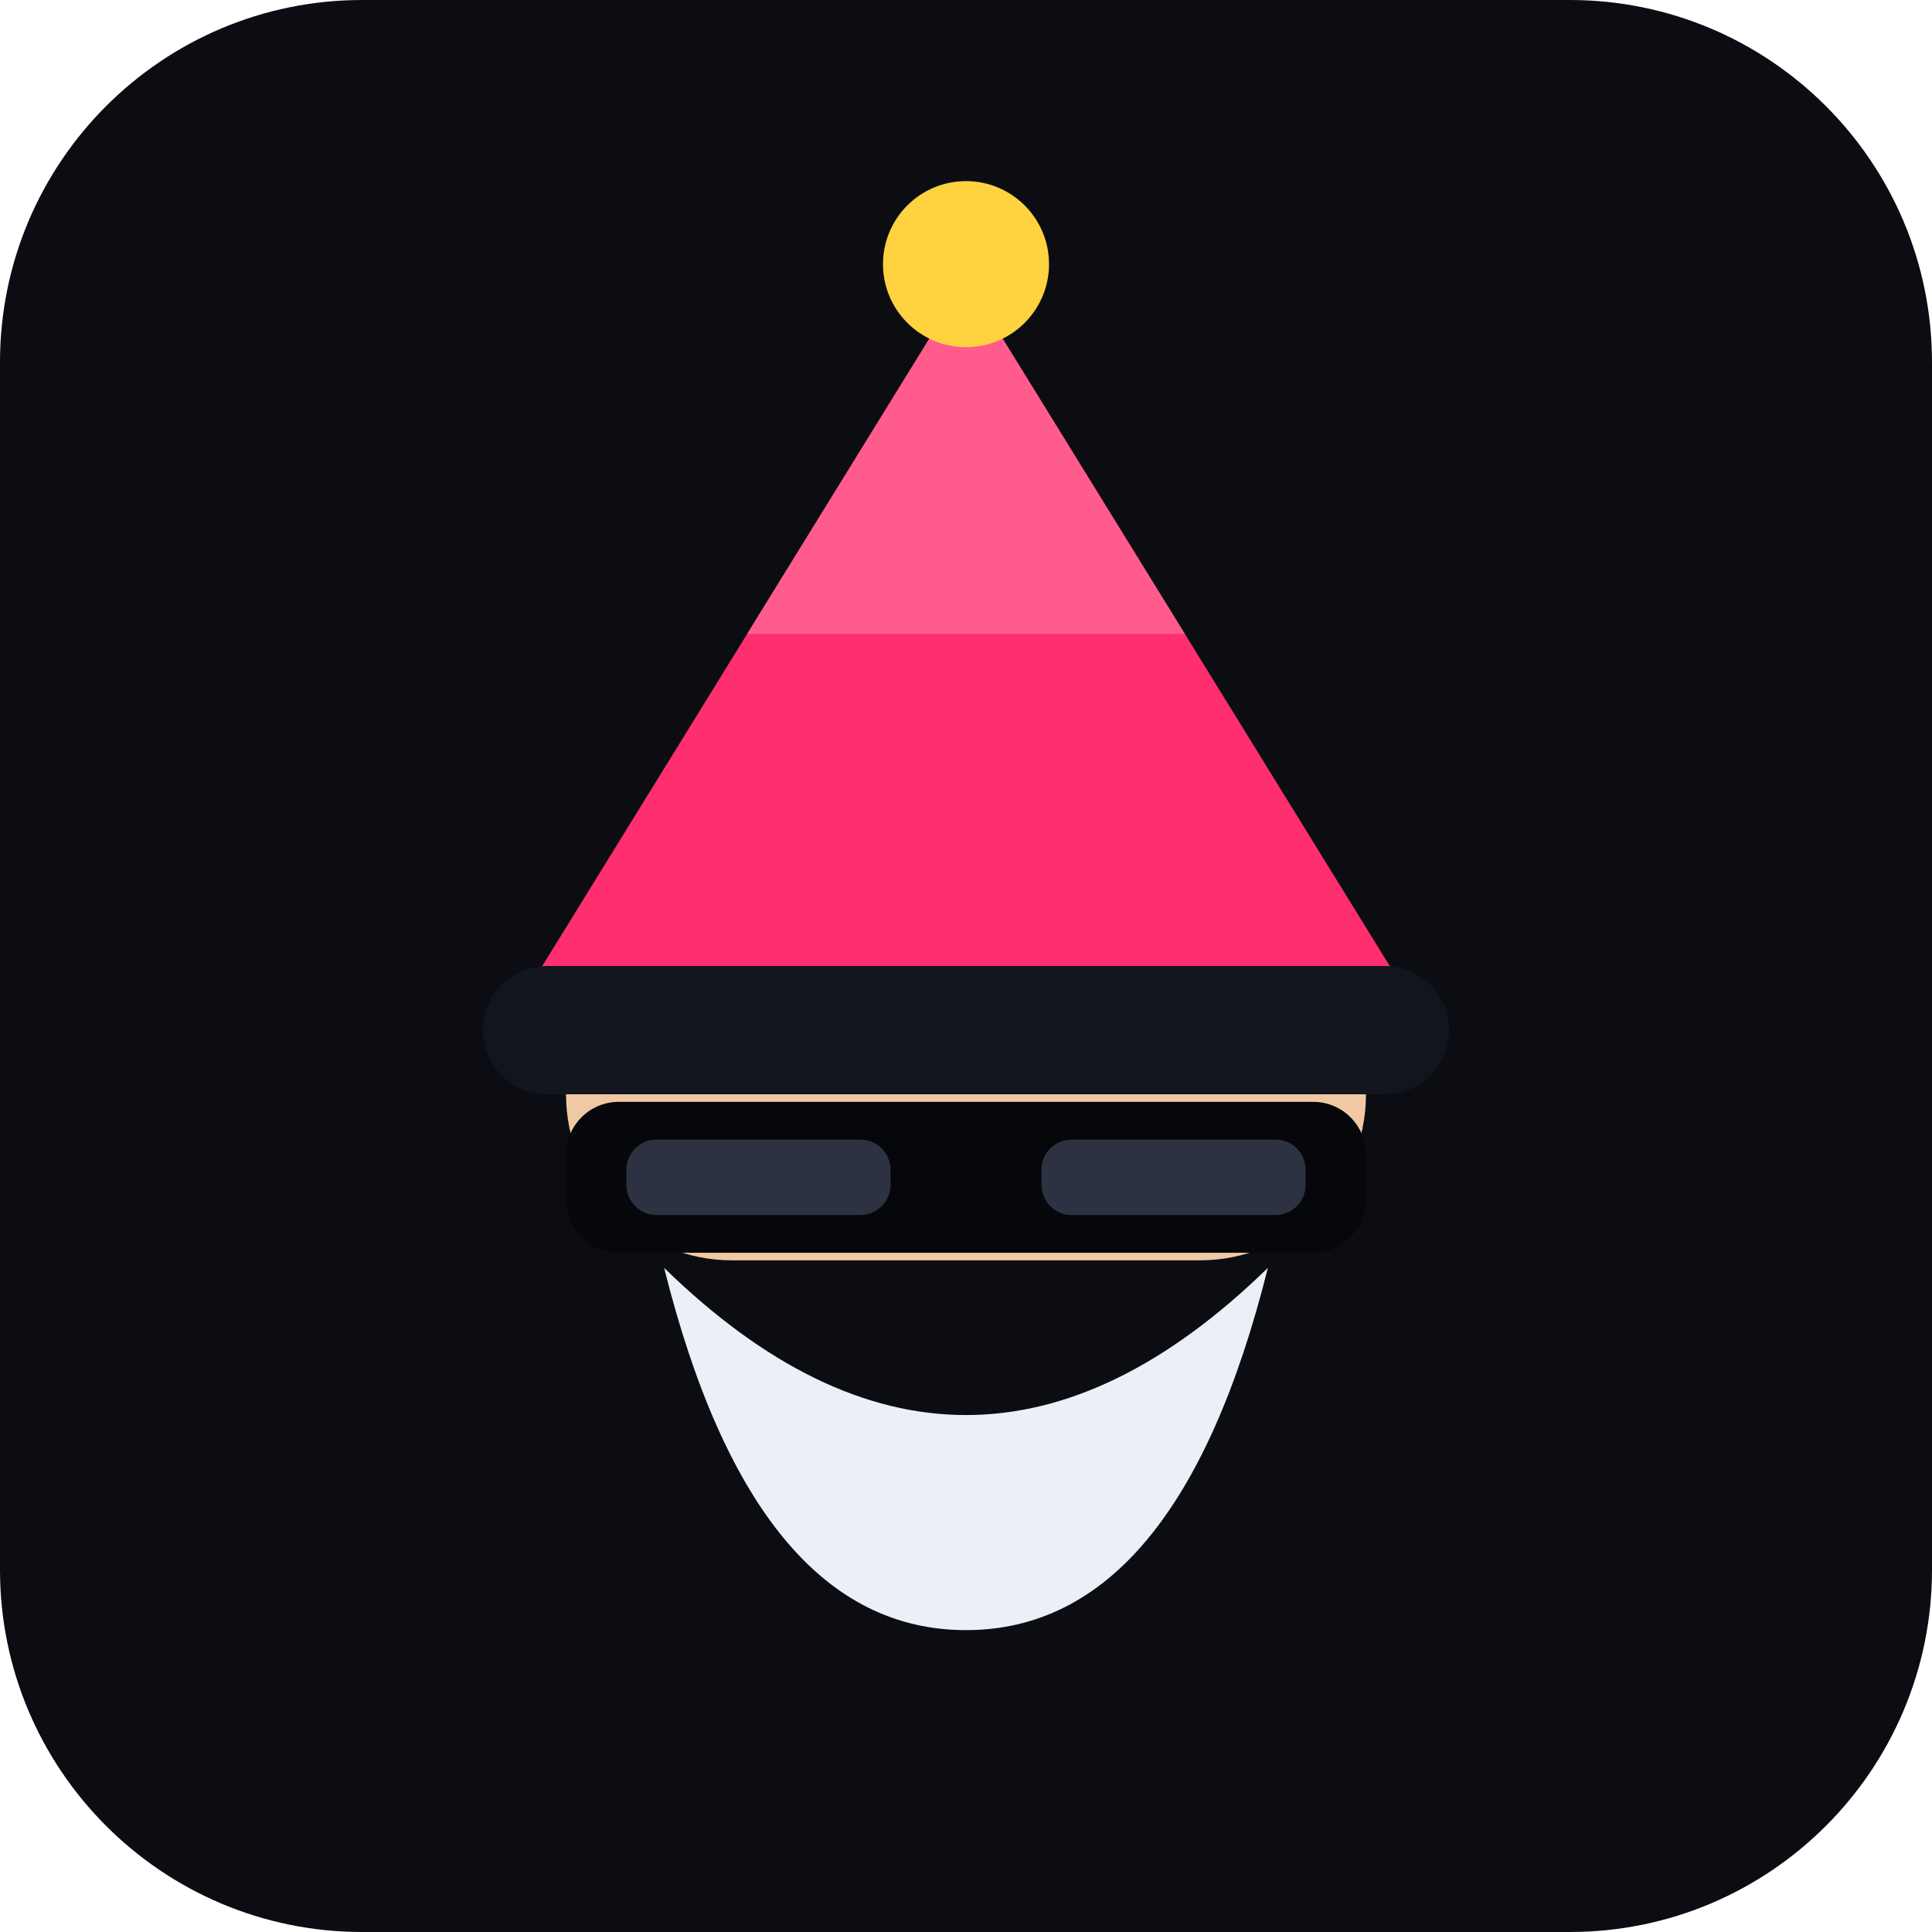
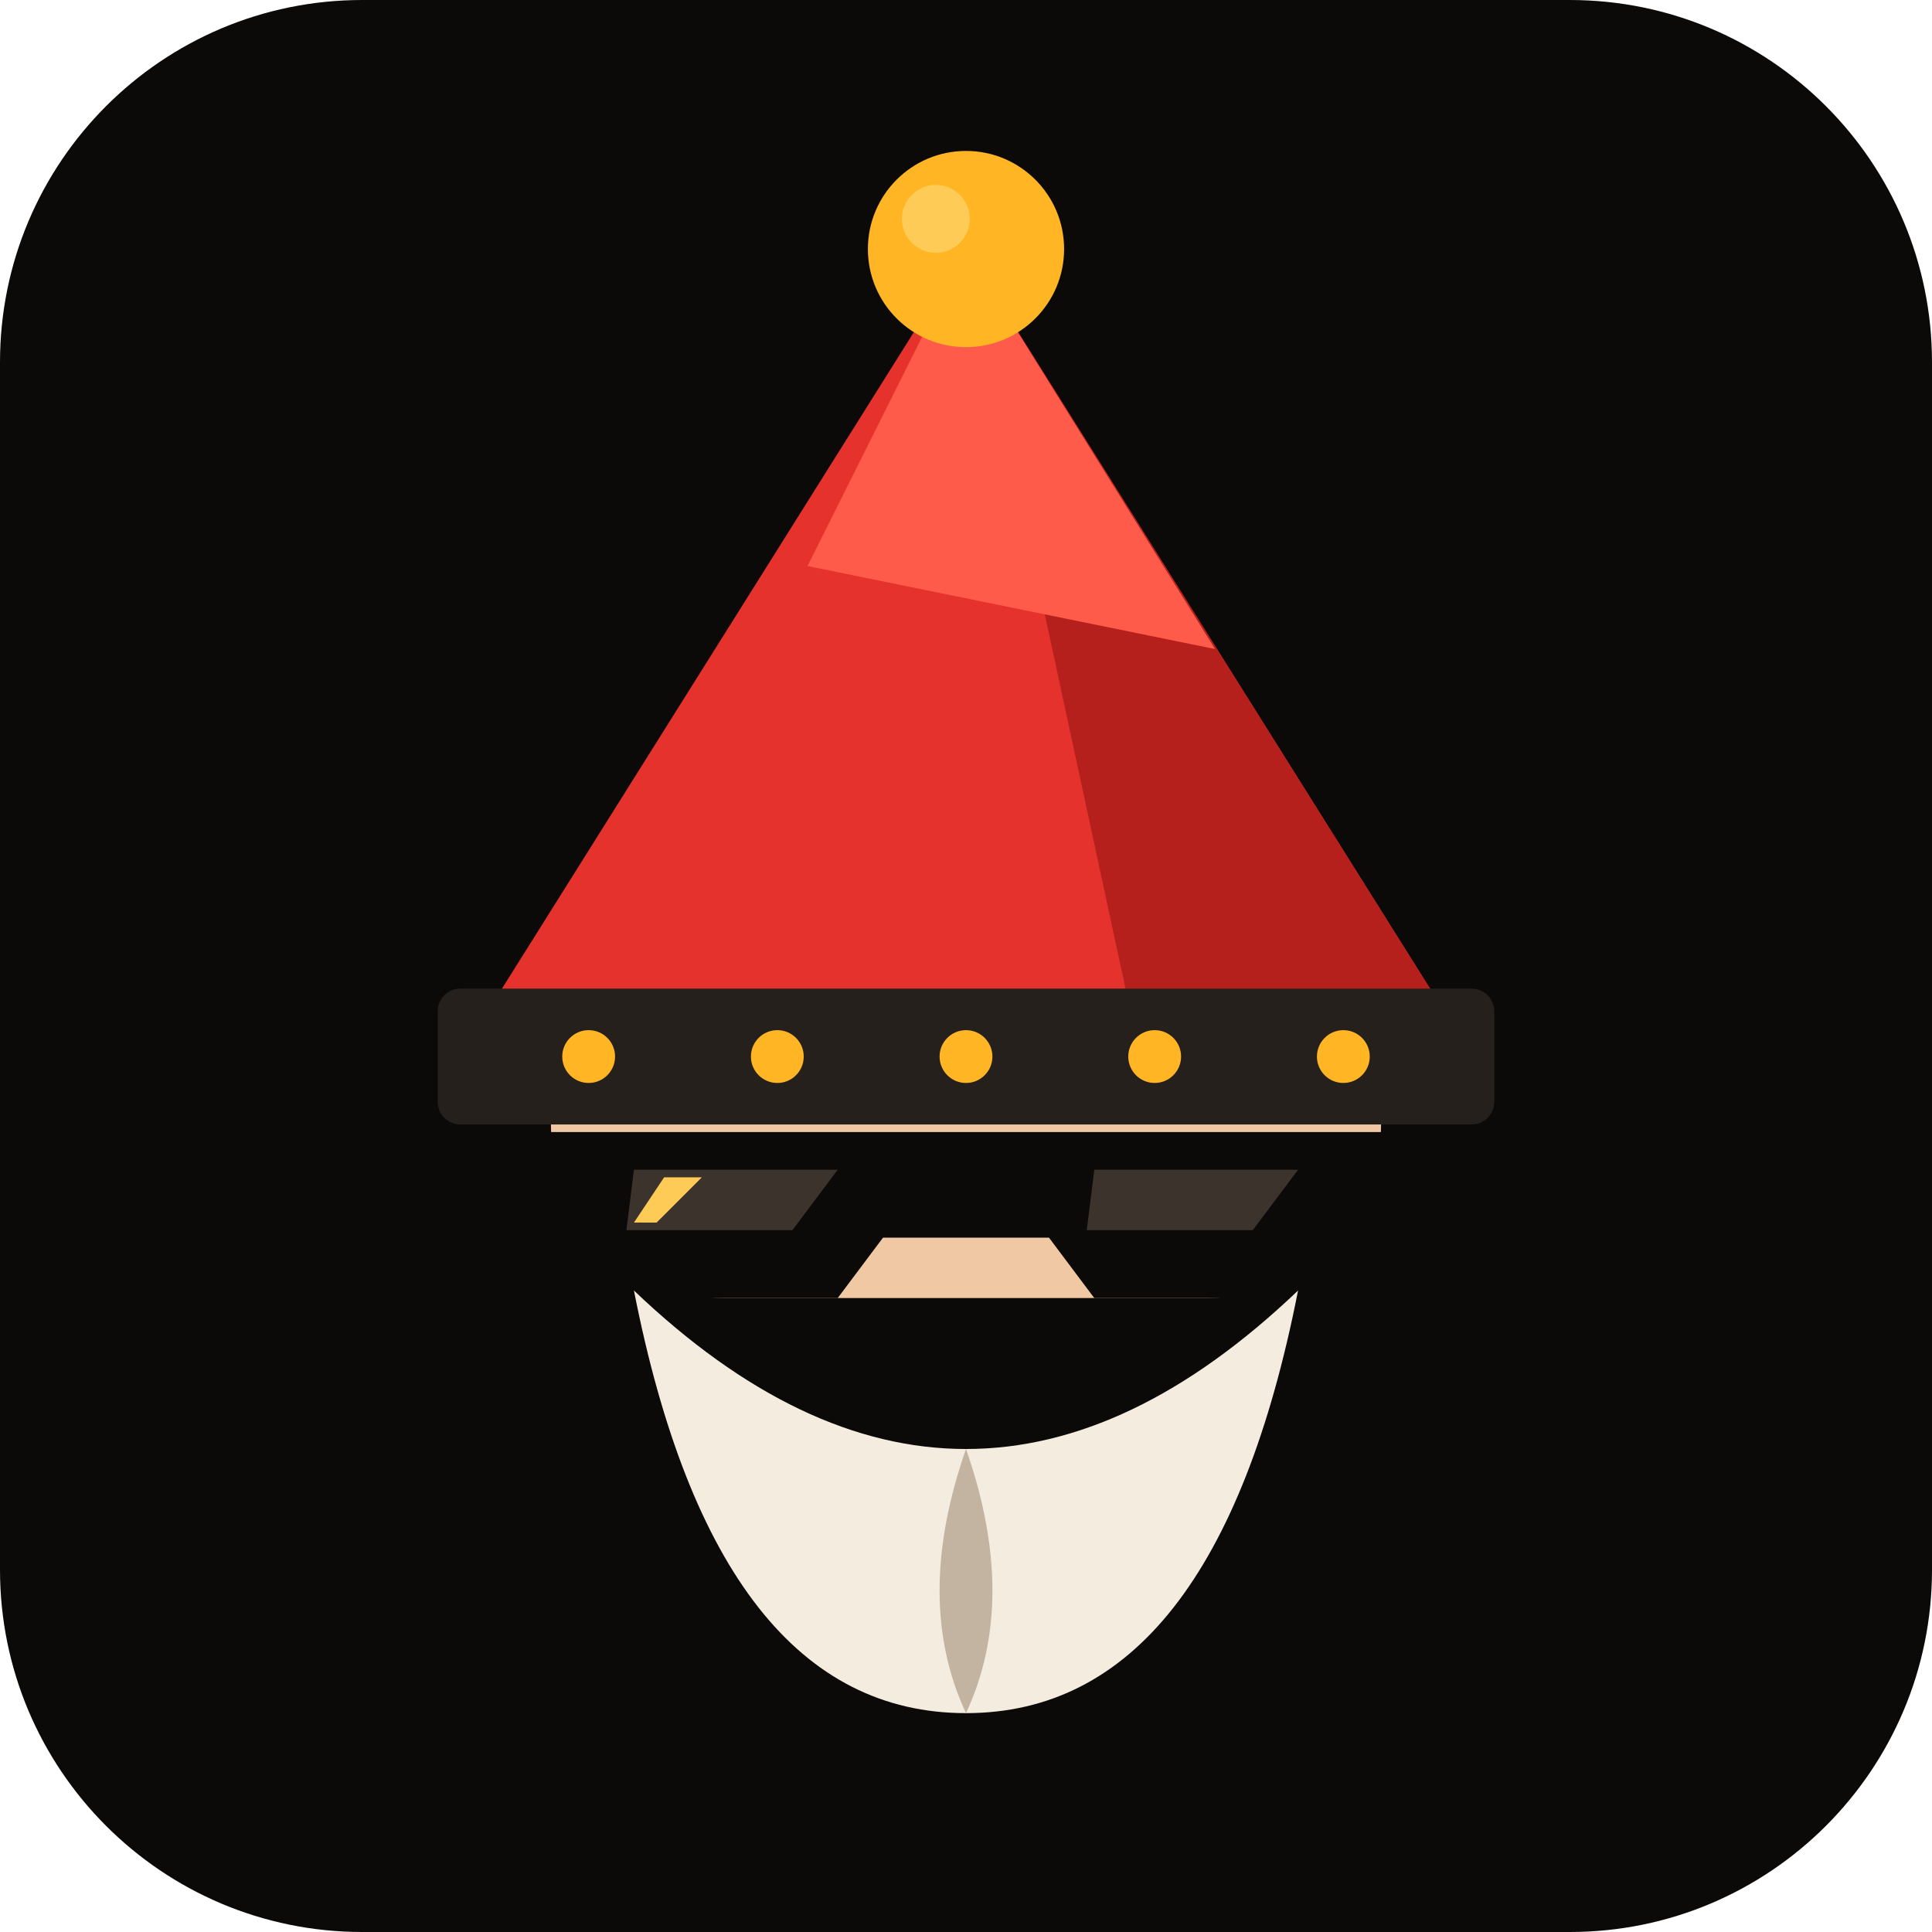
<svg xmlns="http://www.w3.org/2000/svg" viewBox="0 0 512 512" role="img" aria-label="Mountain Fighters">
-   <rect width="512" height="512" rx="96" fill="#0b0d12" />
-   <path d="M256 74 L372 262 L140 262 Z" fill="#ff2e6e" />
-   <path d="M256 74 L314 168 L198 168 Z" fill="#ff5c8d" />
-   <circle cx="256" cy="70" r="22" fill="#ffd23f" />
-   <rect x="128" y="256" width="256" height="34" rx="17" fill="#12151d" />
-   <path d="M150 290 h212 a44 44 0 0 1 -44 44 h-124 a44 44 0 0 1 -44 -44 z" fill="#f0c9a4" />
-   <rect x="150" y="292" width="212" height="40" rx="14" fill="#06070a" />
-   <rect x="166" y="302" width="70" height="20" rx="8" fill="#2c3242" />
-   <rect x="276" y="302" width="70" height="20" rx="8" fill="#2c3242" />
-   <path d="M176 336 q80 78 160 0 q-24 96 -80 96 q-56 0 -80 -96 z" fill="#eceff6" />
+   <rect width="512" height="512" rx="96" fill="#0c0a09" />
+   <path d="M256 66 L384 270 L128 270 Z" fill="#e5322d" />
+   <path d="M256 66 L384 270 L300 270 Z" fill="#b5201c" />
+   <path d="M256 66 L322 172 L214 150 Z" fill="#ff5b4a" />
+   <circle cx="256" cy="66" r="26" fill="#ffb524" />
+   <circle cx="248" cy="58" r="9" fill="#ffcb57" />
+   <rect x="116" y="262" width="280" height="36" rx="6" fill="#25201c" />
+   <circle cx="156" cy="280" r="7" fill="#ffb524" />
+   <circle cx="206" cy="280" r="7" fill="#ffb524" />
+   <circle cx="256" cy="280" r="7" fill="#ffb524" />
+   <circle cx="306" cy="280" r="7" fill="#ffb524" />
+   <circle cx="356" cy="280" r="7" fill="#ffb524" />
+   <path d="M146 298 h220 a46 46 0 0 1 -46 46 h-128 a46 46 0 0 1 -46 -46 z" fill="#f0c9a4" />
+   <path d="M140 300 h232 v14 a30 30 0 0 1 -30 30 h-52 l-12 -16 h-44 l-12 16 h-52 a30 30 0 0 1 -30 -30 z" fill="#0c0a09" />
+   <path d="M168 310 h54 l-12 16 h-44 z" fill="#3c332c" />
+   <path d="M290 310 h54 l-12 16 h-44 z" fill="#3c332c" />
+   <path d="M176 312 l10 0 l-12 12 l-6 0 z" fill="#ffcb57" />
+   <path d="M168 342 q88 84 176 0 q-22 112 -88 112 q-66 0 -88 -112 z" fill="#f4ecdf" />
+   <path d="M256 384 q-14 40 0 70 q14 -30 0 -70 z" fill="#c2b4a1" />
</svg>
